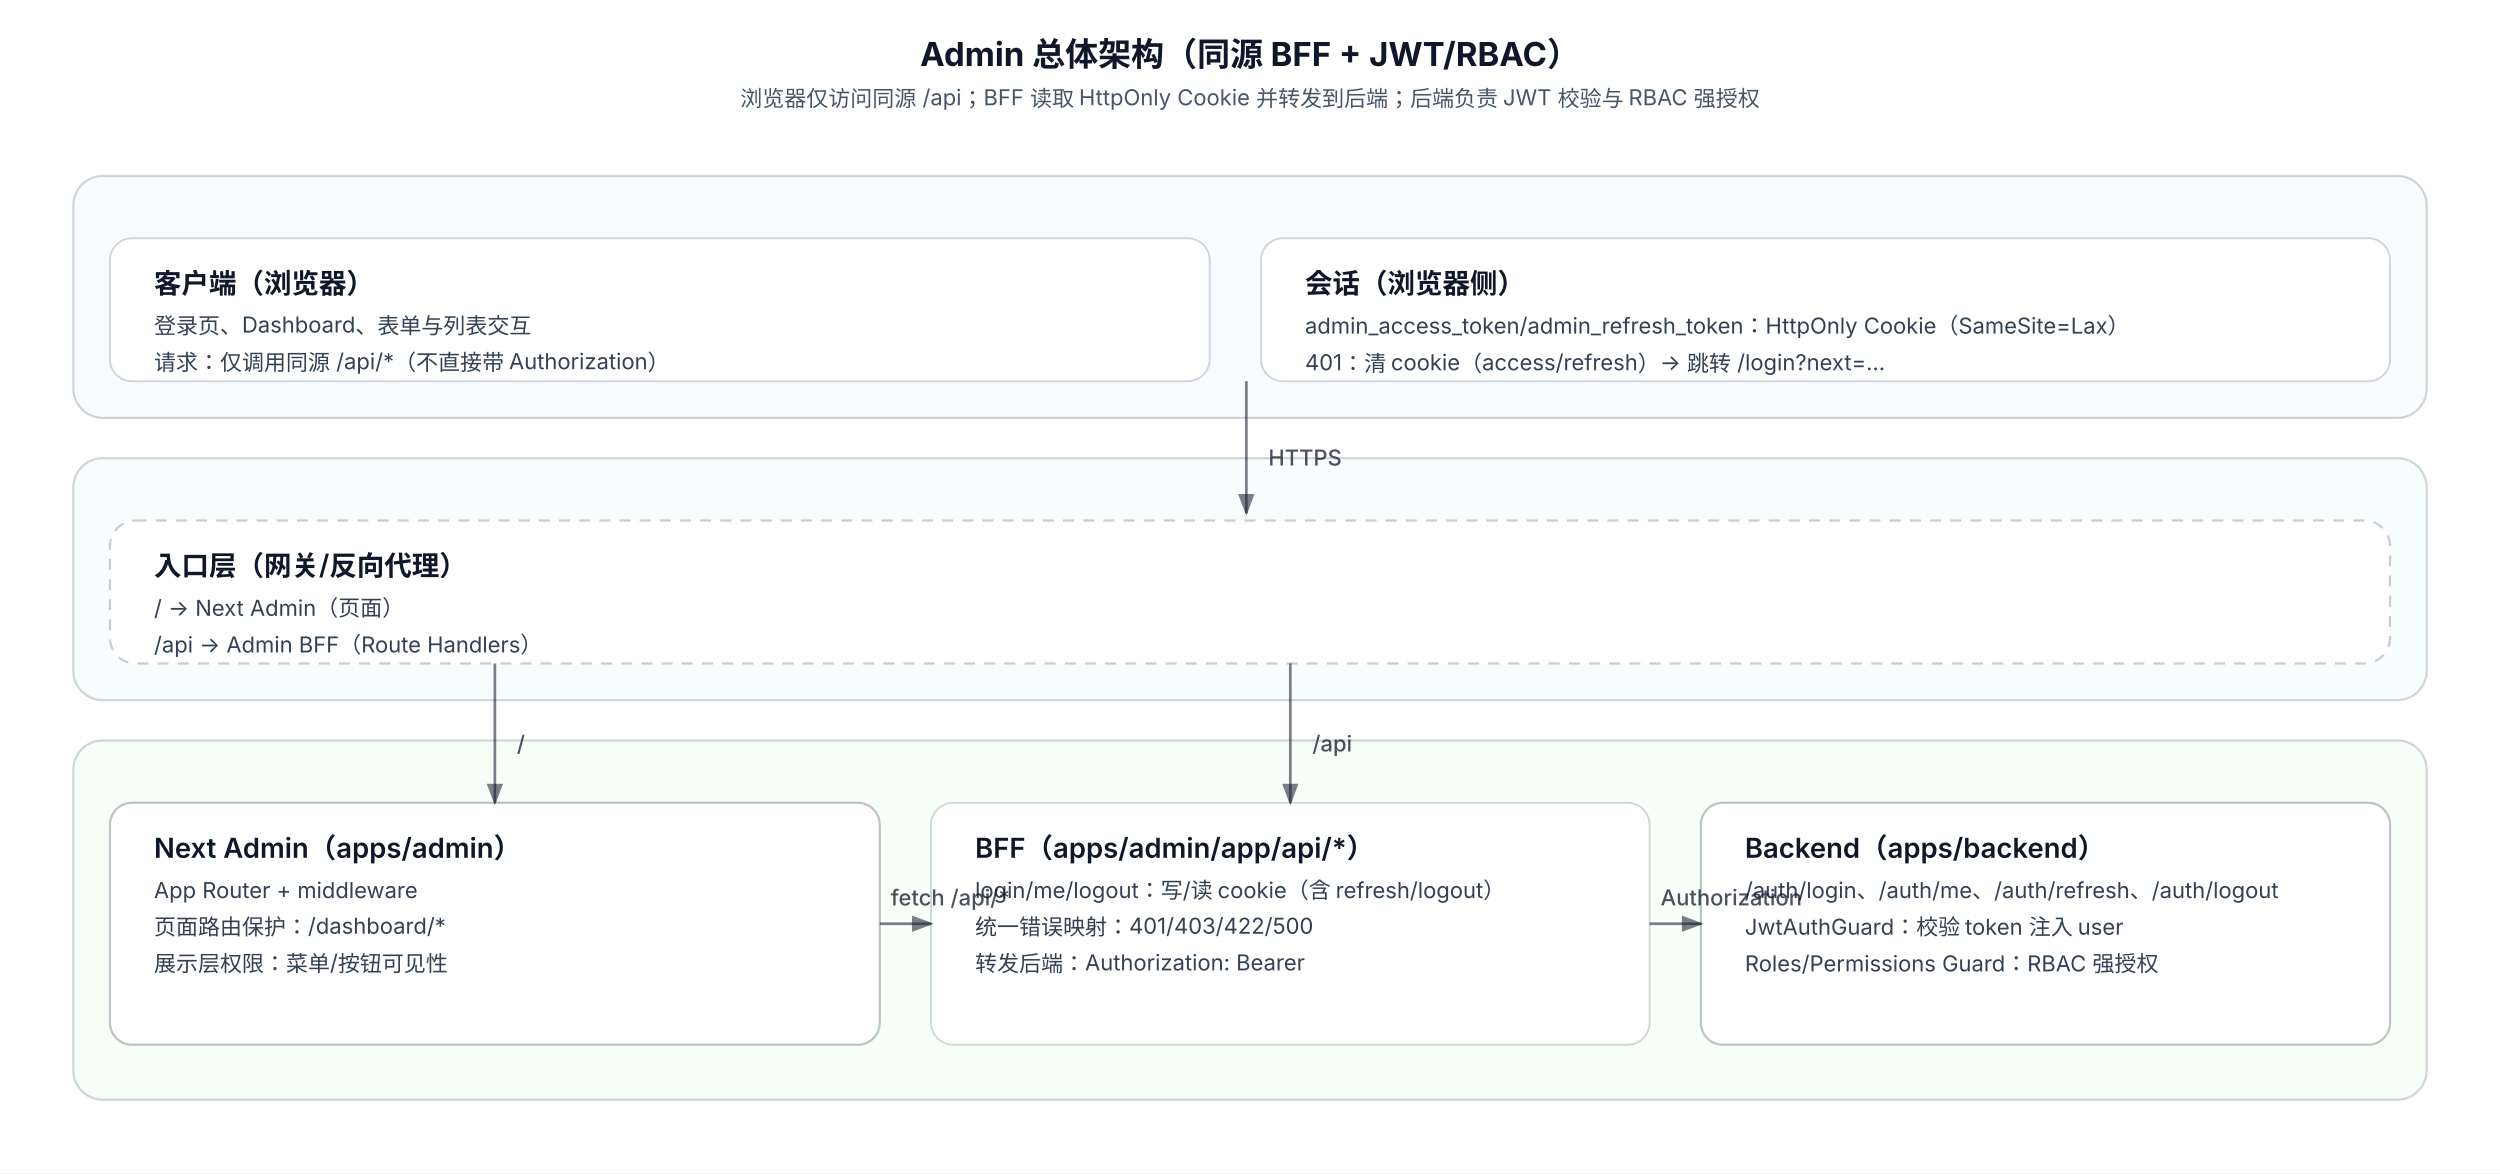
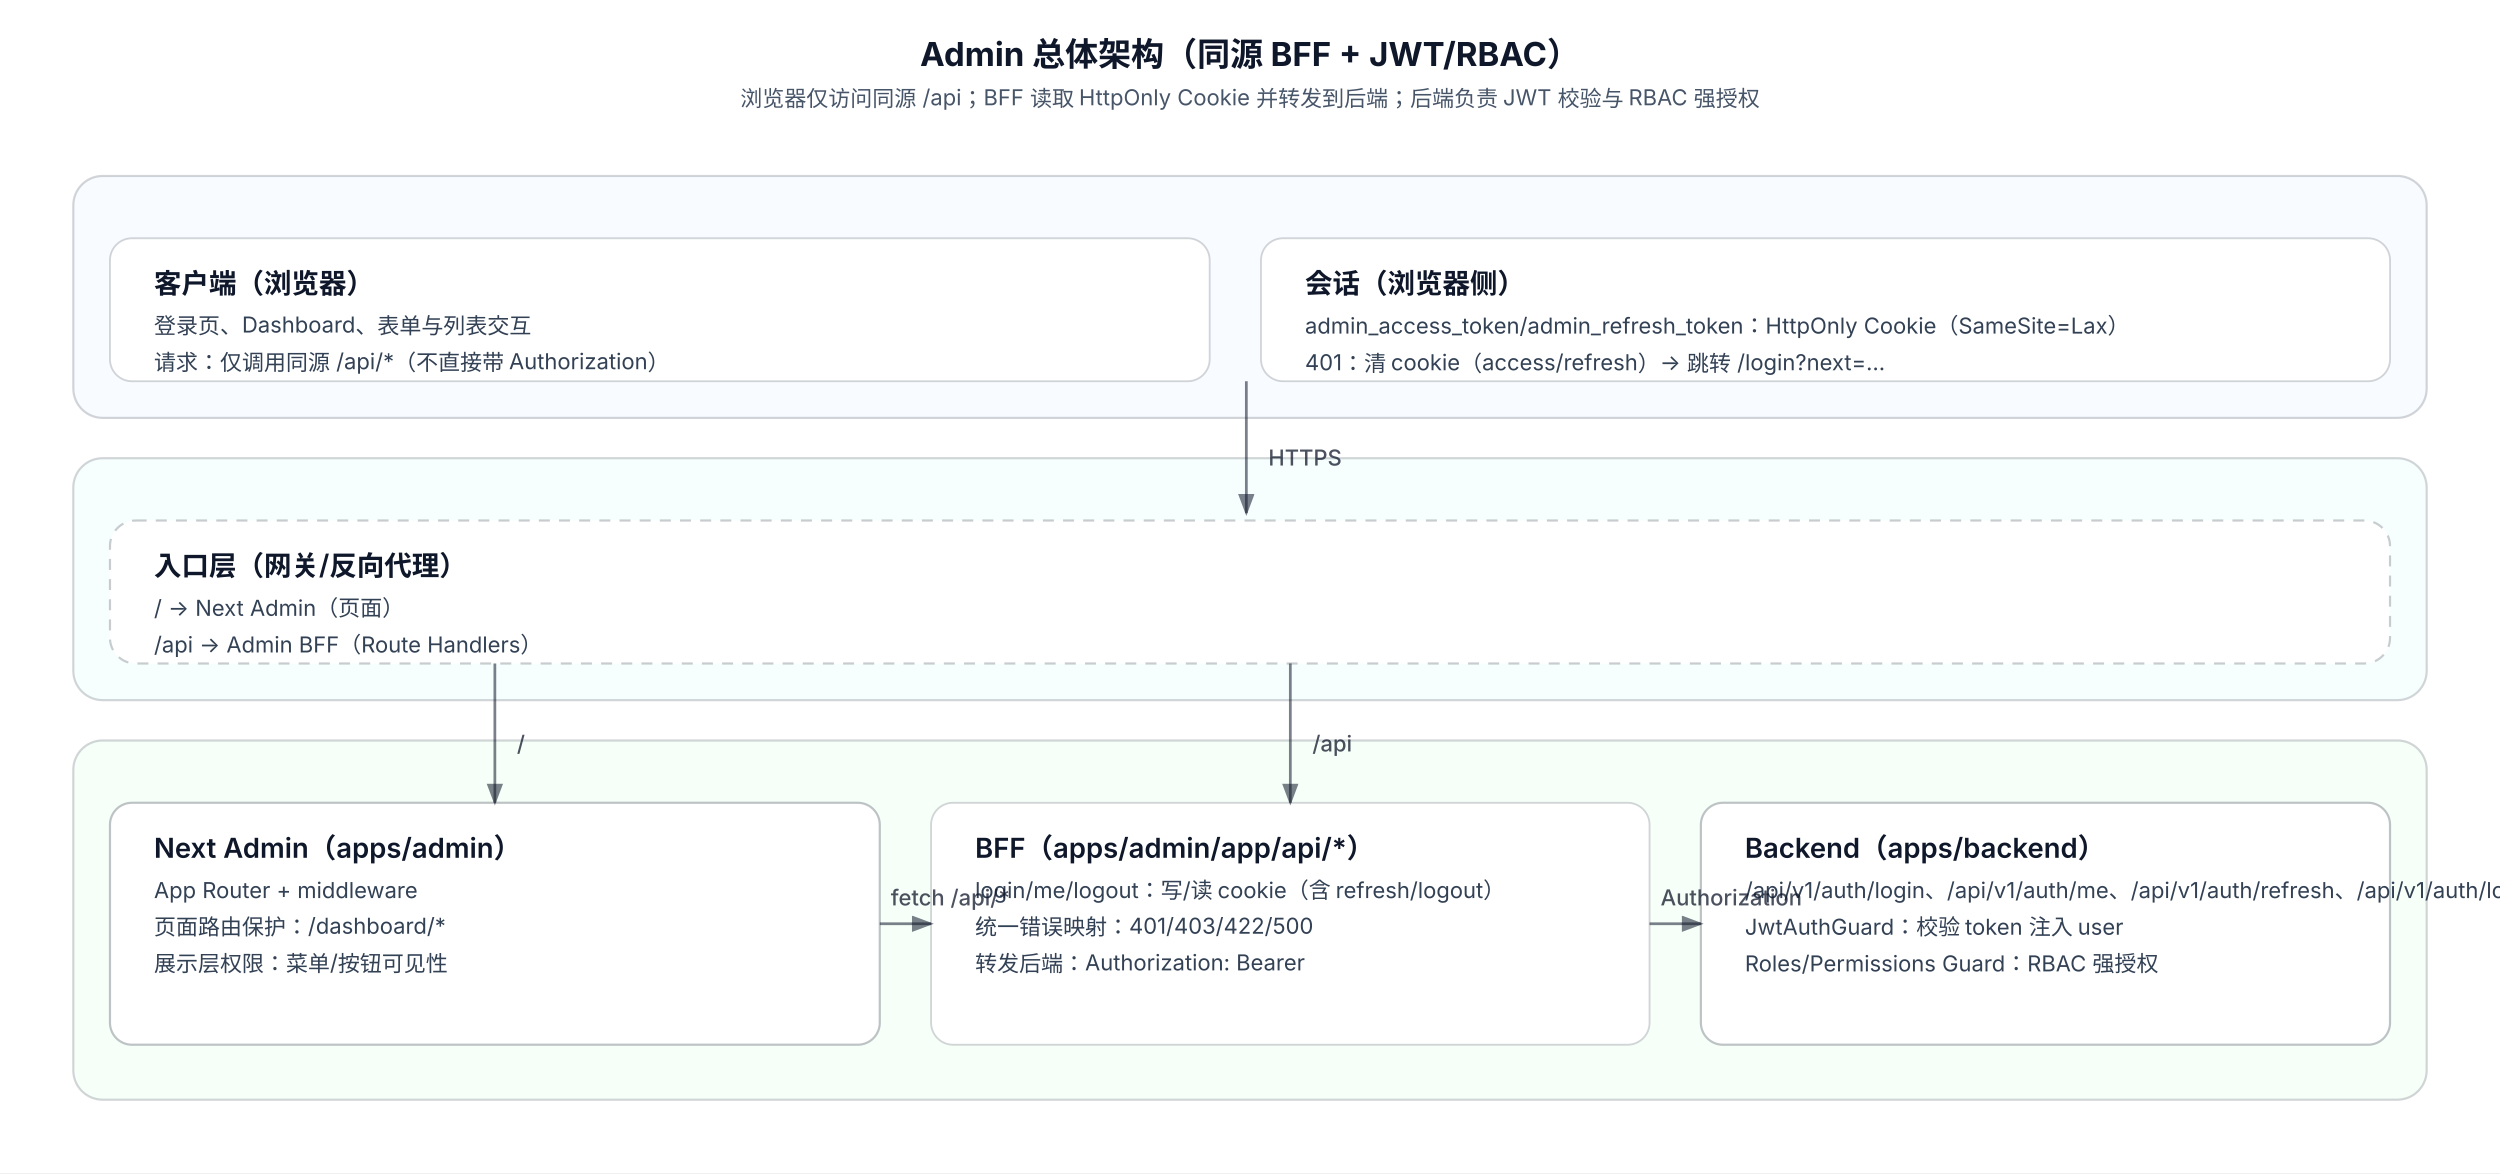
<svg xmlns="http://www.w3.org/2000/svg" width="1364" height="640" viewBox="0 0 1364 640" role="img" aria-label="SnapMatch Admin 总体架构图（BFF + JWT/RBAC）">
  <defs>
    <style>
      .title { font: 700 18px -apple-system, BlinkMacSystemFont, "PingFang SC", "Hiragino Sans GB", "Microsoft YaHei", sans-serif; fill: #0f172a; }
      .muted { font: 400 12px -apple-system, BlinkMacSystemFont, "PingFang SC", "Hiragino Sans GB", "Microsoft YaHei", sans-serif; fill: #475569; }
      .label { font: 600 15px -apple-system, BlinkMacSystemFont, "PingFang SC", "Hiragino Sans GB", "Microsoft YaHei", sans-serif; fill: #0f172a; }
      .text { font: 500 13px -apple-system, BlinkMacSystemFont, "PingFang SC", "Hiragino Sans GB", "Microsoft YaHei", sans-serif; fill: #0f172a; }
      .sub { font: 400 12px -apple-system, BlinkMacSystemFont, "PingFang SC", "Hiragino Sans GB", "Microsoft YaHei", sans-serif; fill: #334155; }
      .layer { rx: 16; ry: 16; stroke: #0f172a; stroke-opacity: .18; stroke-width: 1.2; }
      .box { rx: 12; ry: 12; stroke: #0f172a; stroke-opacity: .18; stroke-width: 1; fill: #ffffff; }
      .box-strong { rx: 12; ry: 12; stroke: #0f172a; stroke-opacity: .26; stroke-width: 1.2; fill: #ffffff; }
      .dash { rx: 14; ry: 14; stroke: #0f172a; stroke-opacity: .22; stroke-width: 1.2; stroke-dasharray: 6 5; fill: #ffffff; }
      .arrow { stroke: #0f172a; stroke-opacity: .55; stroke-width: 1.5; fill: none; }
      .arrow-label { font: 500 12px -apple-system, BlinkMacSystemFont, "PingFang SC", "Hiragino Sans GB", "Microsoft YaHei", sans-serif; fill: #0f172a; opacity: .75; }
    </style>
    <linearGradient id="g-client" x1="0" y1="0" x2="1" y2="0">
      <stop offset="0" stop-color="#bfe3ff" />
      <stop offset="1" stop-color="#d8efff" />
    </linearGradient>
    <linearGradient id="g-edge" x1="0" y1="0" x2="1" y2="0">
      <stop offset="0" stop-color="#bdf7ff" />
      <stop offset="1" stop-color="#d6fffb" />
    </linearGradient>
    <linearGradient id="g-app" x1="0" y1="0" x2="1" y2="0">
      <stop offset="0" stop-color="#bff3d1" />
      <stop offset="1" stop-color="#ddffe9" />
    </linearGradient>
    <marker id="arrowHead" markerWidth="10" markerHeight="10" refX="7" refY="3" orient="auto">
      <path d="M0,0 L8,3 L0,6 Z" fill="#0f172a" opacity=".55" />
    </marker>
  </defs>
  <rect x="0" y="0" width="1364" height="640" fill="#ffffff" />
  <text x="682" y="36" text-anchor="middle" class="title">Admin 总体架构（同源 BFF + JWT/RBAC）</text>
  <text x="682" y="58" text-anchor="middle" class="muted">
    浏览器仅访问同源 /api；BFF 读取 HttpOnly Cookie 并转发到后端；后端负责 JWT 校验与 RBAC 强授权
  </text>
  <rect x="40" y="96" width="1284" height="132" fill="#f8fbff" class="layer" />
  <rect x="60" y="130" width="600" height="78" class="box" />
  <text x="84" y="160" class="label">客户端（浏览器）</text>
  <text x="84" y="182" class="sub">登录页、Dashboard、表单与列表交互</text>
  <text x="84" y="202" class="sub">请求：仅调用同源 /api/*（不直接带 Authorization）</text>
  <rect x="688" y="130" width="616" height="78" class="box" />
  <text x="712" y="160" class="label">会话（浏览器侧）</text>
  <text x="712" y="182" class="sub">admin_access_token/admin_refresh_token：HttpOnly Cookie（SameSite=Lax）</text>
  <text x="712" y="202" class="sub">401：清 cookie（access/refresh）→ 跳转 /login?next=...</text>
  <rect x="40" y="250" width="1284" height="132" fill="#f7fffe" class="layer" />
  <rect x="60" y="284" width="1244" height="78" class="dash" />
  <text x="84" y="314" class="label">入口层（网关/反向代理）</text>
  <text x="84" y="336" class="sub">/ → Next Admin（页面）</text>
  <text x="84" y="356" class="sub">/api → Admin BFF（Route Handlers）</text>
  <rect x="40" y="404" width="1284" height="196" fill="#f7fff9" class="layer" />
  <rect x="60" y="438" width="420" height="132" class="box-strong" />
  <text x="84" y="468" class="label">Next Admin（apps/admin）</text>
  <text x="84" y="490" class="sub">App Router + middleware</text>
  <text x="84" y="510" class="sub">页面路由保护：/dashboard/*</text>
  <text x="84" y="530" class="sub">展示层权限：菜单/按钮可见性</text>
  <rect x="508" y="438" width="392" height="132" class="box" />
  <text x="532" y="468" class="label">BFF（apps/admin/app/api/*）</text>
  <text x="532" y="490" class="sub">login/me/logout：写/读 cookie（含 refresh/logout）</text>
  <text x="532" y="510" class="sub">统一错误映射：401/403/422/500</text>
  <text x="532" y="530" class="sub">转发后端：Authorization: Bearer</text>
  <rect x="928" y="438" width="376" height="132" class="box-strong" />
  <text x="952" y="468" class="label">Backend（apps/backend）</text>
-   <text x="952" y="490" class="sub">/auth/login、/auth/me、/auth/refresh、/auth/logout</text>
+   <text x="952" y="490" class="sub">/api/v1/auth/login、/api/v1/auth/me、/api/v1/auth/refresh、/api/v1/auth/logout</text>
  <text x="952" y="510" class="sub">JwtAuthGuard：校验 token 注入 user</text>
  <text x="952" y="530" class="sub">Roles/Permissions Guard：RBAC 强授权</text>
  <path d="M680,208 L680,280" class="arrow" marker-end="url(#arrowHead)" />
  <text x="692" y="254" class="arrow-label">HTTPS</text>
  <path d="M270,362 L270,438" class="arrow" marker-end="url(#arrowHead)" />
  <text x="282" y="410" class="arrow-label">/</text>
  <path d="M704,362 L704,438" class="arrow" marker-end="url(#arrowHead)" />
  <text x="716" y="410" class="arrow-label">/api</text>
  <path d="M480,504 L508,504" class="arrow" marker-end="url(#arrowHead)" />
  <text x="486" y="494" class="arrow-label">fetch /api/*</text>
  <path d="M900,504 L928,504" class="arrow" marker-end="url(#arrowHead)" />
  <text x="906" y="494" class="arrow-label">Authorization</text>
</svg>
